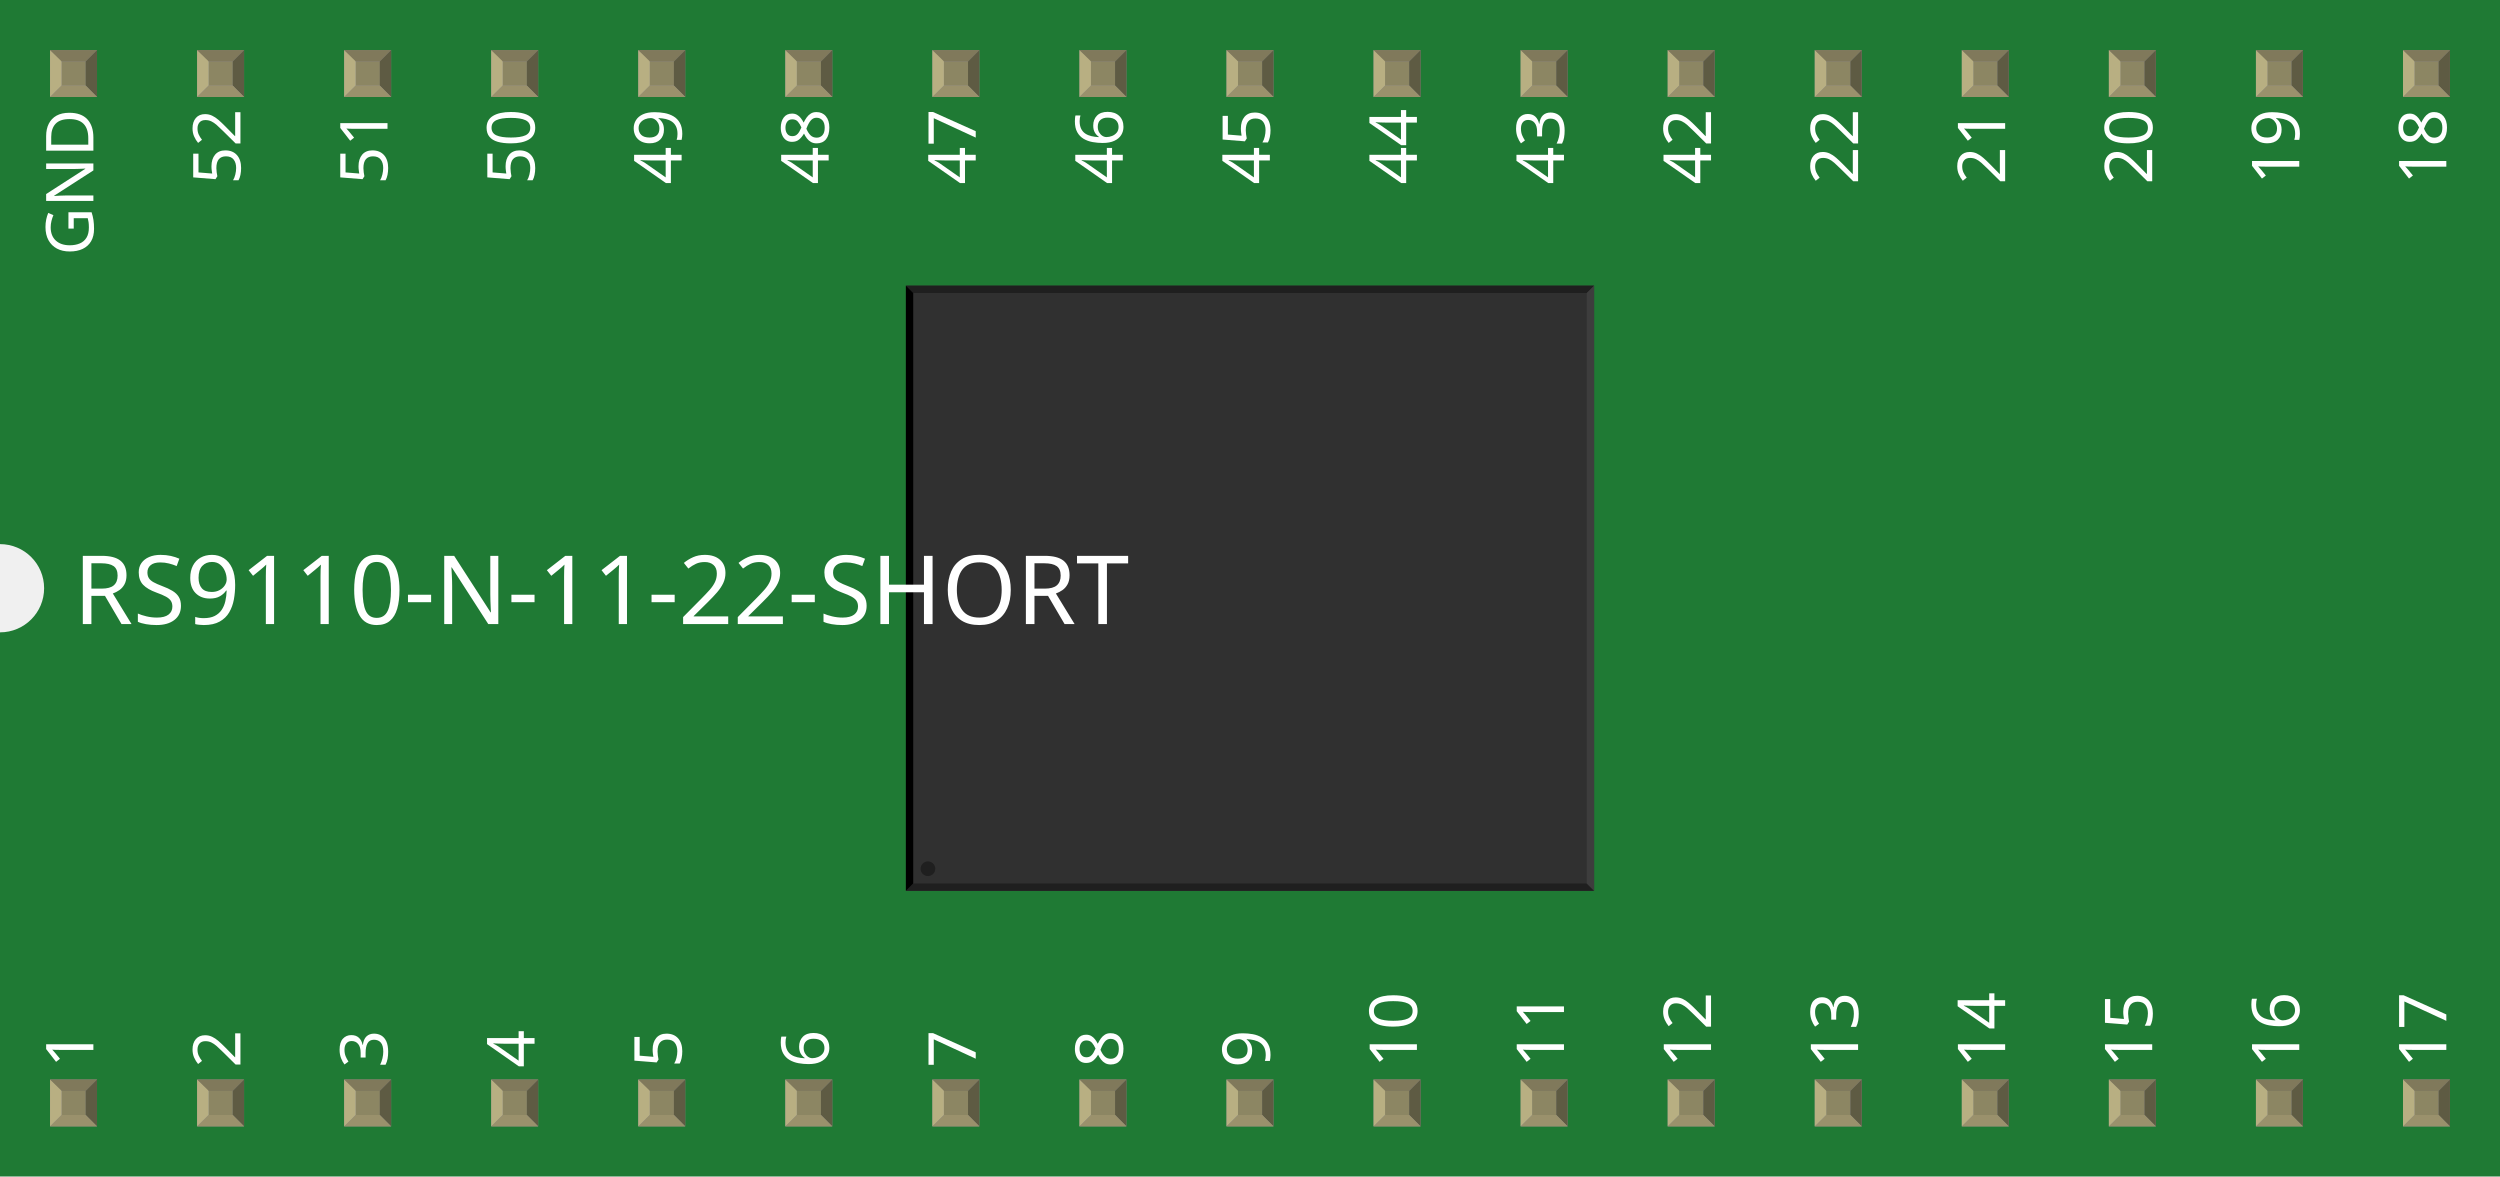
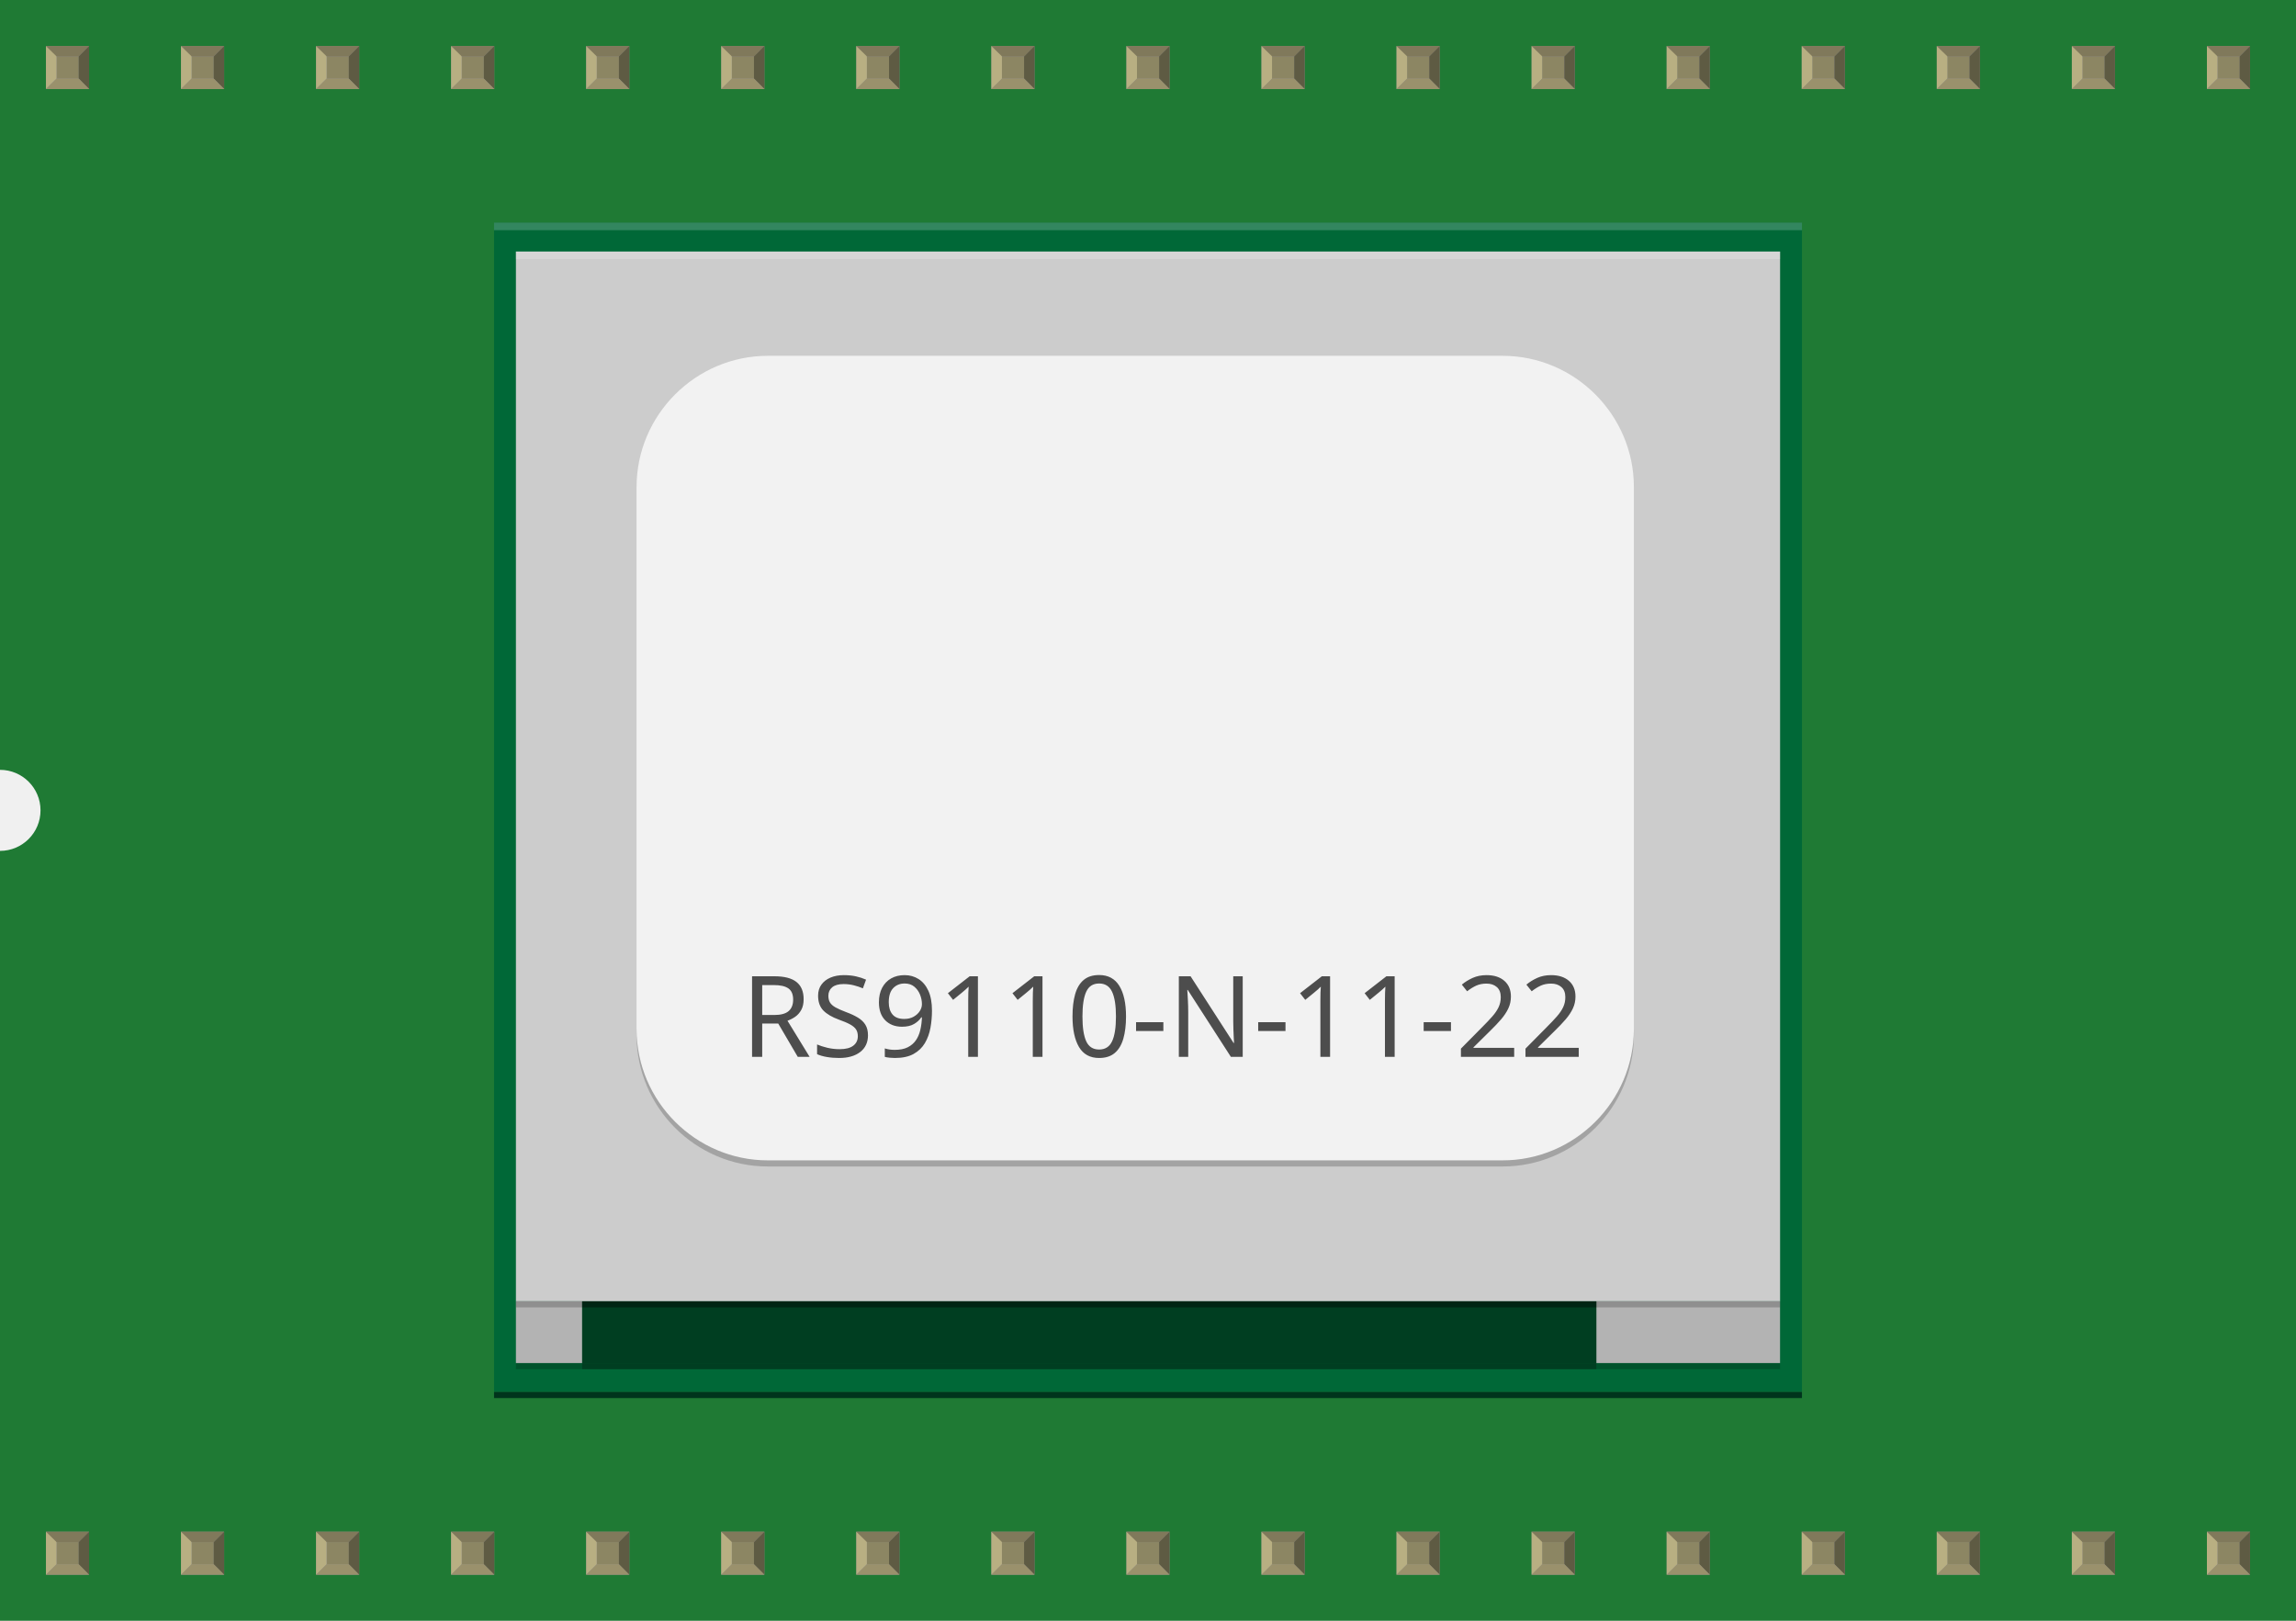
- <svg xmlns="http://www.w3.org/2000/svg" width="1.7in" x="0in" version="1.2" y="0in" height="0.8in" viewBox="0 0 1700 800" baseProfile="tiny">
+ <svg xmlns="http://www.w3.org/2000/svg" width="1.7in" x="0in" version="1.2" y="0in" height="1.2in" viewBox="0 0 1700 1200" baseProfile="tiny">
  <g id="breadboard">
    <g id="icon">
-       <path fill="#1F7A34" stroke="none" stroke-width="0" d="M0,0L0,370A30,30 0 0 1 0,430L0,800L1700,800L1700,0L0,0z" />
-       <g transform="translate(382,-11.5)">
-         <g transform="matrix(0.5, 0, 0, 0.5, 234, 205.75)">
-           <rect width="47.244" x="873.512" y="149.449" fill="#8c8c8c" connectorname="20" height="47.244" stroke="none" stroke-linecap="round" stroke-width="0" />
-           <rect width="47.244" x="873.512" y="216.378" fill="#8c8c8c" connectorname="19" height="47.244" stroke="none" stroke-linecap="round" stroke-width="0" />
-           <rect width="47.244" x="873.512" y="283.307" fill="#8c8c8c" connectorname="18" height="47.244" stroke="none" stroke-linecap="round" stroke-width="0" />
-           <rect width="47.244" x="873.512" y="350.236" fill="#8c8c8c" connectorname="17" height="47.244" stroke="none" stroke-linecap="round" stroke-width="0" />
-           <rect width="47.244" x="873.512" y="417.165" fill="#8c8c8c" connectorname="16" height="47.244" stroke="none" stroke-linecap="round" stroke-width="0" />
-           <rect width="47.244" x="873.512" y="484.094" fill="#8c8c8c" connectorname="15" height="47.244" stroke="none" stroke-linecap="round" stroke-width="0" />
-           <rect width="47.244" x="873.512" y="551.024" fill="#8c8c8c" connectorname="14" height="47.244" stroke="none" stroke-linecap="round" stroke-width="0" />
-           <rect width="47.244" x="873.512" y="617.953" fill="#8c8c8c" connectorname="13" height="47.244" stroke="none" stroke-linecap="round" stroke-width="0" />
-           <rect width="47.244" x="873.512" y="684.882" fill="#8c8c8c" connectorname="12" height="47.244" stroke="none" stroke-linecap="round" stroke-width="0" />
-           <rect width="47.244" x="15.244" y="684.882" fill="#8c8c8c" connectorname="52" height="47.244" stroke="none" stroke-linecap="round" stroke-width="0" />
-           <rect width="47.244" x="15.244" y="617.953" fill="#8c8c8c" connectorname="51" height="47.244" stroke="none" stroke-linecap="round" stroke-width="0" />
-           <rect width="47.244" x="15.244" y="551.024" fill="#8c8c8c" connectorname="50" height="47.244" stroke="none" stroke-linecap="round" stroke-width="0" />
-           <rect width="47.244" x="15.244" y="484.094" fill="#8c8c8c" connectorname="49" height="47.244" stroke="none" stroke-linecap="round" stroke-width="0" />
-           <rect width="47.244" x="15.244" y="417.165" fill="#8c8c8c" connectorname="48" height="47.244" stroke="none" stroke-linecap="round" stroke-width="0" />
-           <rect width="47.244" x="15.244" y="350.236" fill="#8c8c8c" connectorname="47" height="47.244" stroke="none" stroke-linecap="round" stroke-width="0" />
-           <rect width="47.244" x="15.244" y="283.307" fill="#8c8c8c" connectorname="46" height="47.244" stroke="none" stroke-linecap="round" stroke-width="0" />
-           <rect width="47.244" x="15.244" y="216.378" fill="#8c8c8c" connectorname="45" height="47.244" stroke="none" stroke-linecap="round" stroke-width="0" />
-           <rect width="47.244" x="15.244" y="149.449" fill="#8c8c8c" connectorname="44" height="47.244" stroke="none" stroke-linecap="round" stroke-width="0" />
-           <rect width="47.244" x="15.244" y="82.52" fill="#8c8c8c" connectorname="43" height="47.244" stroke="none" stroke-linecap="round" stroke-width="0" />
-           <rect width="47.244" x="15.244" y="15.591" fill="#8c8c8c" connectorname="42" height="47.244" stroke="none" stroke-linecap="round" stroke-width="0" />
-           <rect width="47.244" x="873.512" y="15.591" fill="#8c8c8c" connectorname="22" height="47.244" stroke="none" stroke-linecap="round" stroke-width="0" />
-           <rect width="47.244" x="873.512" y="82.52" fill="#8c8c8c" connectorname="21" height="47.244" stroke="none" stroke-linecap="round" stroke-width="0" />
-           <rect width="47.244" x="444.378" y="763.622" fill="#8c8c8c" connectorname="6" height="47.244" stroke="none" stroke-linecap="round" stroke-width="0" />
-           <rect width="47.244" x="514.457" y="763.622" fill="#8c8c8c" connectorname="7" height="47.244" stroke="none" stroke-linecap="round" stroke-width="0" />
-           <rect width="47.244" x="584.535" y="763.622" fill="#8c8c8c" connectorname="8" height="47.244" stroke="none" stroke-linecap="round" stroke-width="0" />
-           <rect width="47.244" x="654.614" y="763.622" fill="#8c8c8c" connectorname="9" height="47.244" stroke="none" stroke-linecap="round" stroke-width="0" />
-           <rect width="47.244" x="724.693" y="763.622" fill="#8c8c8c" connectorname="10" height="47.244" stroke="none" stroke-linecap="round" stroke-width="0" />
-           <rect width="47.244" x="794.772" y="763.622" fill="#8c8c8c" connectorname="11" height="47.244" stroke="none" stroke-linecap="round" stroke-width="0" />
-           <rect width="47.244" x="93.984" y="763.622" fill="#8c8c8c" connectorname="1" height="47.244" stroke="none" stroke-linecap="round" stroke-width="0" />
-           <rect width="47.244" x="164.063" y="763.622" fill="#8c8c8c" connectorname="2" height="47.244" stroke="none" stroke-linecap="round" stroke-width="0" />
-           <rect width="47.244" x="234.142" y="763.622" fill="#8c8c8c" connectorname="3" height="47.244" stroke="none" stroke-linecap="round" stroke-width="0" />
-           <rect width="47.244" x="304.22" y="763.622" fill="#8c8c8c" connectorname="4" height="47.244" stroke="none" stroke-linecap="round" stroke-width="0" />
-           <rect width="47.244" x="374.299" y="763.622" fill="#8c8c8c" connectorname="5" height="47.244" stroke="none" stroke-linecap="round" stroke-width="0" />
-           <rect width="106.299" x="521.15" y="285.276" fill="#8c8c8c" connectorname="GND" height="106.299" stroke="none" stroke-linecap="round" stroke-width="0" />
-           <rect width="936" x="0" y="0" fill="#303030" height="823" stroke="none" stroke-width="0" />
-           <polygon fill="#1f1f1f" points="0,0 936,0 926,10 10,10" />
-           <polygon fill="#1f1f1f" points="0,823 936,823 926,813 10,813" />
-           <polygon fill="#000000" points="0,0 0,823 10,813 10,10" />
-           <polygon fill="#3d3d3d" points="936,0 936,823 926,813 926,10" />
-           <circle fill="#1f1f1f" cx="30" cy="793" stroke="none" r="10" stroke-width="0" />
+       <path fill="#1F7A34" stroke="none" stroke-width="0" d="M0,0L0,570A30,30 0 0 1 0,630L0,1200L1700,1200L1700,0L0,0z" />
+       <g transform="translate(365.798,164.861)">
+         <g>
+           <rect width="968.403" x="0" fill="#006837" height="865.75" />
+           <rect width="936.014" x="16.194" y="21.375" fill="#CCCCCC" height="777.236" />
+           <rect width="968.403" x="0" opacity="0.2" fill="#FFFFFF" height="5.569" />
+           <rect width="936.014" x="16.194" opacity="0.2" y="21.375" fill="#FFFFFF" height="5.569" />
+           <rect width="49.028" x="16.194" y="798.611" fill="#B3B3B3" height="45.764" />
+           <rect width="136.014" x="816.167" y="798.611" fill="#B3B3B3" height="45.764" />
+           <rect width="750.958" x="65.222" opacity="0.4" y="798.611" height="45.764" />
+           <path fill="#F2F2F2" d="M843.958,597.069c0,53.472,-43.75,97.222,-97.222,97.222L202.75,694.292c-53.472,0,-97.222,-43.75,-97.222,-97.222L105.528,195.806c0,-53.472,43.75,-97.222,97.222,-97.222l543.986,0c53.472,0,97.222,43.75,97.222,97.222L843.958,597.069z" />
+           <text fill="#4D4D4D" font-family="'DroidSans'" transform="matrix(1, 0, 0, 1, 182.932, 617.649)" font-size="83.574">RS9110-N-11-22</text>
        </g>
+         <line fill="#B3B3B3" y1="798.611" x1="16.194" y2="798.611" x2="65.222" />
+         <line fill="#B3B3B3" y1="798.611" x1="816.167" y2="798.611" x2="952.181" />
+         <line opacity="0.4" y1="798.611" x1="65.222" y2="798.611" x2="816.167" />
+         <path fill="#B3B3B3" d="M816.167,798.611l136.014,0L816.167,798.611z" />
+         <path opacity="0.4" d="M65.222,798.611l750.958,0L65.222,798.611z" />
+         <path opacity="0.2" d="M105.528,601.597c0,53.472,43.75,97.222,97.222,97.222l543.986,0c53.472,0,97.222,-43.75,97.222,-97.222l0,-4.528c0,53.472,-43.75,97.222,-97.222,97.222L202.75,694.292c-53.472,0,-97.222,-43.75,-97.222,-97.222L105.528,601.597z" />
+         <g>
+           <rect width="49.028" x="16.194" opacity="0.2" y="798.611" height="4.528" />
+           <rect width="136.014" x="816.167" opacity="0.2" y="798.611" height="4.528" />
+           <rect width="750.958" x="65.222" opacity="0.4" y="798.611" height="4.528" />
+         </g>
+         <g>
+           <rect width="49.028" x="16.194" opacity="0.2" y="844.375" height="4.528" />
+           <rect width="136.014" x="816.167" opacity="0.2" y="844.375" height="4.528" />
+           <rect width="750.958" x="65.222" opacity="0.4" y="844.375" height="4.528" />
+         </g>
+         <rect width="968.403" x="0" y="865.75" fill="#00341C" height="4.528" />
      </g>
-       <text x="50" y="424.375" font-family="OCRA" fill="white" text-anchor="start" stroke="none" id="label" stroke-width="0" font-size="65">RS9110-N-11-22-SHORT</text>
-       <g transform="translate(63.5,726.05)">
-         <g transform="rotate(-90)">
-           <text x="0" y="0" font-family="OCRA" fill="white" text-anchor="start" stroke="none" stroke-width="0" font-size="45">1</text>
-         </g>
-       </g>
-       <g transform="translate(63.5,73.95)">
-         <g transform="rotate(-90)">
-           <text x="0" y="0" font-family="OCRA" fill="white" text-anchor="end" stroke="none" stroke-width="0" font-size="45">GND</text>
-         </g>
-       </g>
-       <g transform="translate(163.5,726.05)">
-         <g transform="rotate(-90)">
-           <text x="0" y="0" font-family="OCRA" fill="white" text-anchor="start" stroke="none" stroke-width="0" font-size="45">2</text>
-         </g>
-       </g>
-       <g transform="translate(163.5,73.95)">
-         <g transform="rotate(-90)">
-           <text x="0" y="0" font-family="OCRA" fill="white" text-anchor="end" stroke="none" stroke-width="0" font-size="45">52</text>
-         </g>
-       </g>
-       <g transform="translate(263.5,726.05)">
-         <g transform="rotate(-90)">
-           <text x="0" y="0" font-family="OCRA" fill="white" text-anchor="start" stroke="none" stroke-width="0" font-size="45">3</text>
-         </g>
-       </g>
-       <g transform="translate(263.5,73.95)">
-         <g transform="rotate(-90)">
-           <text x="0" y="0" font-family="OCRA" fill="white" text-anchor="end" stroke="none" stroke-width="0" font-size="45">51</text>
-         </g>
-       </g>
-       <g transform="translate(363.5,726.05)">
-         <g transform="rotate(-90)">
-           <text x="0" y="0" font-family="OCRA" fill="white" text-anchor="start" stroke="none" stroke-width="0" font-size="45">4</text>
-         </g>
-       </g>
-       <g transform="translate(363.5,73.95)">
-         <g transform="rotate(-90)">
-           <text x="0" y="0" font-family="OCRA" fill="white" text-anchor="end" stroke="none" stroke-width="0" font-size="45">50</text>
-         </g>
-       </g>
-       <g transform="translate(463.5,726.05)">
-         <g transform="rotate(-90)">
-           <text x="0" y="0" font-family="OCRA" fill="white" text-anchor="start" stroke="none" stroke-width="0" font-size="45">5</text>
-         </g>
-       </g>
-       <g transform="translate(463.5,73.95)">
-         <g transform="rotate(-90)">
-           <text x="0" y="0" font-family="OCRA" fill="white" text-anchor="end" stroke="none" stroke-width="0" font-size="45">49</text>
-         </g>
-       </g>
-       <g transform="translate(563.5,726.05)">
-         <g transform="rotate(-90)">
-           <text x="0" y="0" font-family="OCRA" fill="white" text-anchor="start" stroke="none" stroke-width="0" font-size="45">6</text>
-         </g>
-       </g>
-       <g transform="translate(563.5,73.95)">
-         <g transform="rotate(-90)">
-           <text x="0" y="0" font-family="OCRA" fill="white" text-anchor="end" stroke="none" stroke-width="0" font-size="45">48</text>
-         </g>
-       </g>
-       <g transform="translate(663.5,726.05)">
-         <g transform="rotate(-90)">
-           <text x="0" y="0" font-family="OCRA" fill="white" text-anchor="start" stroke="none" stroke-width="0" font-size="45">7</text>
-         </g>
-       </g>
-       <g transform="translate(663.5,73.95)">
-         <g transform="rotate(-90)">
-           <text x="0" y="0" font-family="OCRA" fill="white" text-anchor="end" stroke="none" stroke-width="0" font-size="45">47</text>
-         </g>
-       </g>
-       <g transform="translate(763.5,726.05)">
-         <g transform="rotate(-90)">
-           <text x="0" y="0" font-family="OCRA" fill="white" text-anchor="start" stroke="none" stroke-width="0" font-size="45">8</text>
-         </g>
-       </g>
-       <g transform="translate(763.5,73.95)">
-         <g transform="rotate(-90)">
-           <text x="0" y="0" font-family="OCRA" fill="white" text-anchor="end" stroke="none" stroke-width="0" font-size="45">46</text>
-         </g>
-       </g>
-       <g transform="translate(863.5,726.05)">
-         <g transform="rotate(-90)">
-           <text x="0" y="0" font-family="OCRA" fill="white" text-anchor="start" stroke="none" stroke-width="0" font-size="45">9</text>
-         </g>
-       </g>
-       <g transform="translate(863.5,73.95)">
-         <g transform="rotate(-90)">
-           <text x="0" y="0" font-family="OCRA" fill="white" text-anchor="end" stroke="none" stroke-width="0" font-size="45">45</text>
-         </g>
-       </g>
-       <g transform="translate(963.5,726.05)">
-         <g transform="rotate(-90)">
-           <text x="0" y="0" font-family="OCRA" fill="white" text-anchor="start" stroke="none" stroke-width="0" font-size="45">10</text>
-         </g>
-       </g>
-       <g transform="translate(963.5,73.95)">
-         <g transform="rotate(-90)">
-           <text x="0" y="0" font-family="OCRA" fill="white" text-anchor="end" stroke="none" stroke-width="0" font-size="45">44</text>
-         </g>
-       </g>
-       <g transform="translate(1063.5,726.05)">
-         <g transform="rotate(-90)">
-           <text x="0" y="0" font-family="OCRA" fill="white" text-anchor="start" stroke="none" stroke-width="0" font-size="45">11</text>
-         </g>
-       </g>
-       <g transform="translate(1063.5,73.95)">
-         <g transform="rotate(-90)">
-           <text x="0" y="0" font-family="OCRA" fill="white" text-anchor="end" stroke="none" stroke-width="0" font-size="45">43</text>
-         </g>
-       </g>
-       <g transform="translate(1163.5,726.05)">
-         <g transform="rotate(-90)">
-           <text x="0" y="0" font-family="OCRA" fill="white" text-anchor="start" stroke="none" stroke-width="0" font-size="45">12</text>
-         </g>
-       </g>
-       <g transform="translate(1163.5,73.95)">
-         <g transform="rotate(-90)">
-           <text x="0" y="0" font-family="OCRA" fill="white" text-anchor="end" stroke="none" stroke-width="0" font-size="45">42</text>
-         </g>
-       </g>
-       <g transform="translate(1263.5,726.05)">
-         <g transform="rotate(-90)">
-           <text x="0" y="0" font-family="OCRA" fill="white" text-anchor="start" stroke="none" stroke-width="0" font-size="45">13</text>
-         </g>
-       </g>
-       <g transform="translate(1263.5,73.95)">
-         <g transform="rotate(-90)">
-           <text x="0" y="0" font-family="OCRA" fill="white" text-anchor="end" stroke="none" stroke-width="0" font-size="45">22</text>
-         </g>
-       </g>
-       <g transform="translate(1363.5,726.05)">
-         <g transform="rotate(-90)">
-           <text x="0" y="0" font-family="OCRA" fill="white" text-anchor="start" stroke="none" stroke-width="0" font-size="45">14</text>
-         </g>
-       </g>
-       <g transform="translate(1363.5,73.95)">
-         <g transform="rotate(-90)">
-           <text x="0" y="0" font-family="OCRA" fill="white" text-anchor="end" stroke="none" stroke-width="0" font-size="45">21</text>
-         </g>
-       </g>
-       <g transform="translate(1463.5,726.05)">
-         <g transform="rotate(-90)">
-           <text x="0" y="0" font-family="OCRA" fill="white" text-anchor="start" stroke="none" stroke-width="0" font-size="45">15</text>
-         </g>
-       </g>
-       <g transform="translate(1463.5,73.95)">
-         <g transform="rotate(-90)">
-           <text x="0" y="0" font-family="OCRA" fill="white" text-anchor="end" stroke="none" stroke-width="0" font-size="45">20</text>
-         </g>
-       </g>
-       <g transform="translate(1563.5,726.05)">
-         <g transform="rotate(-90)">
-           <text x="0" y="0" font-family="OCRA" fill="white" text-anchor="start" stroke="none" stroke-width="0" font-size="45">16</text>
-         </g>
-       </g>
-       <g transform="translate(1563.5,73.95)">
-         <g transform="rotate(-90)">
-           <text x="0" y="0" font-family="OCRA" fill="white" text-anchor="end" stroke="none" stroke-width="0" font-size="45">19</text>
-         </g>
-       </g>
-       <g transform="translate(1663.5,726.05)">
-         <g transform="rotate(-90)">
-           <text x="0" y="0" font-family="OCRA" fill="white" text-anchor="start" stroke="none" stroke-width="0" font-size="45">17</text>
-         </g>
-       </g>
-       <g transform="translate(1663.5,73.95)">
-         <g transform="rotate(-90)">
-           <text x="0" y="0" font-family="OCRA" fill="white" text-anchor="end" stroke="none" stroke-width="0" font-size="45">18</text>
-         </g>
-       </g>
-     </g>
-     <g transform="translate(34.035,734.05)">
+     </g>
+     <g transform="translate(34.035,1134.05)">
      <rect width="31.93" x="0" y="0" fill="#8D8C8C" height="31.9" id="connector0pin" />
      <rect width="16.444" x="7.792" y="7.735" fill="#8C8663" height="16.415" />
      <polygon fill="#B8AF82" points="0,31.9,7.792,24.137,7.792,6.972,0,0" />
      <polygon fill="#80795B" points="24.208,7.763,7.903,7.763,0,0,31.93,0" />
      <polygon fill="#5E5B43" points="24.208,24.137,24.208,7.763,31.93,0,31.93,31.9" />
      <polygon fill="#9A916C" points="0,31.9,7.875,24.137,24.208,24.137,31.93,31.9" />
    </g>
    <g transform="translate(34.035,34.05)">
      <rect width="31.93" x="0" y="0" fill="#8D8C8C" height="31.9" id="connector33pin" />
      <rect width="16.444" x="7.792" y="7.735" fill="#8C8663" height="16.415" />
      <polygon fill="#B8AF82" points="0,31.9,7.792,24.137,7.792,6.972,0,0" />
      <polygon fill="#80795B" points="24.208,7.763,7.903,7.763,0,0,31.93,0" />
      <polygon fill="#5E5B43" points="24.208,24.137,24.208,7.763,31.93,0,31.93,31.9" />
      <polygon fill="#9A916C" points="0,31.9,7.875,24.137,24.208,24.137,31.93,31.9" />
    </g>
-     <g transform="translate(134.035,734.05)">
+     <g transform="translate(134.035,1134.05)">
      <rect width="31.93" x="0" y="0" fill="#8D8C8C" height="31.9" id="connector1pin" />
      <rect width="16.444" x="7.792" y="7.735" fill="#8C8663" height="16.415" />
      <polygon fill="#B8AF82" points="0,31.9,7.792,24.137,7.792,6.972,0,0" />
      <polygon fill="#80795B" points="24.208,7.763,7.903,7.763,0,0,31.93,0" />
      <polygon fill="#5E5B43" points="24.208,24.137,24.208,7.763,31.93,0,31.93,31.9" />
      <polygon fill="#9A916C" points="0,31.9,7.875,24.137,24.208,24.137,31.93,31.9" />
    </g>
    <g transform="translate(134.035,34.05)">
      <rect width="31.93" x="0" y="0" fill="#8D8C8C" height="31.9" id="connector32pin" />
      <rect width="16.444" x="7.792" y="7.735" fill="#8C8663" height="16.415" />
      <polygon fill="#B8AF82" points="0,31.9,7.792,24.137,7.792,6.972,0,0" />
      <polygon fill="#80795B" points="24.208,7.763,7.903,7.763,0,0,31.93,0" />
      <polygon fill="#5E5B43" points="24.208,24.137,24.208,7.763,31.93,0,31.93,31.9" />
      <polygon fill="#9A916C" points="0,31.9,7.875,24.137,24.208,24.137,31.93,31.9" />
    </g>
-     <g transform="translate(234.035,734.05)">
+     <g transform="translate(234.035,1134.05)">
      <rect width="31.93" x="0" y="0" fill="#8D8C8C" height="31.9" id="connector2pin" />
      <rect width="16.444" x="7.792" y="7.735" fill="#8C8663" height="16.415" />
      <polygon fill="#B8AF82" points="0,31.9,7.792,24.137,7.792,6.972,0,0" />
      <polygon fill="#80795B" points="24.208,7.763,7.903,7.763,0,0,31.93,0" />
      <polygon fill="#5E5B43" points="24.208,24.137,24.208,7.763,31.93,0,31.93,31.9" />
      <polygon fill="#9A916C" points="0,31.9,7.875,24.137,24.208,24.137,31.93,31.9" />
    </g>
    <g transform="translate(234.035,34.05)">
      <rect width="31.93" x="0" y="0" fill="#8D8C8C" height="31.9" id="connector31pin" />
      <rect width="16.444" x="7.792" y="7.735" fill="#8C8663" height="16.415" />
      <polygon fill="#B8AF82" points="0,31.9,7.792,24.137,7.792,6.972,0,0" />
      <polygon fill="#80795B" points="24.208,7.763,7.903,7.763,0,0,31.93,0" />
      <polygon fill="#5E5B43" points="24.208,24.137,24.208,7.763,31.93,0,31.93,31.9" />
      <polygon fill="#9A916C" points="0,31.9,7.875,24.137,24.208,24.137,31.93,31.9" />
    </g>
-     <g transform="translate(334.035,734.05)">
+     <g transform="translate(334.035,1134.05)">
      <rect width="31.93" x="0" y="0" fill="#8D8C8C" height="31.9" id="connector3pin" />
      <rect width="16.444" x="7.792" y="7.735" fill="#8C8663" height="16.415" />
      <polygon fill="#B8AF82" points="0,31.9,7.792,24.137,7.792,6.972,0,0" />
      <polygon fill="#80795B" points="24.208,7.763,7.903,7.763,0,0,31.93,0" />
      <polygon fill="#5E5B43" points="24.208,24.137,24.208,7.763,31.93,0,31.93,31.9" />
      <polygon fill="#9A916C" points="0,31.9,7.875,24.137,24.208,24.137,31.93,31.9" />
    </g>
    <g transform="translate(334.035,34.05)">
      <rect width="31.93" x="0" y="0" fill="#8D8C8C" height="31.9" id="connector30pin" />
      <rect width="16.444" x="7.792" y="7.735" fill="#8C8663" height="16.415" />
      <polygon fill="#B8AF82" points="0,31.9,7.792,24.137,7.792,6.972,0,0" />
      <polygon fill="#80795B" points="24.208,7.763,7.903,7.763,0,0,31.93,0" />
      <polygon fill="#5E5B43" points="24.208,24.137,24.208,7.763,31.93,0,31.93,31.9" />
      <polygon fill="#9A916C" points="0,31.9,7.875,24.137,24.208,24.137,31.93,31.9" />
    </g>
-     <g transform="translate(434.035,734.05)">
+     <g transform="translate(434.035,1134.05)">
      <rect width="31.93" x="0" y="0" fill="#8D8C8C" height="31.9" id="connector4pin" />
      <rect width="16.444" x="7.792" y="7.735" fill="#8C8663" height="16.415" />
      <polygon fill="#B8AF82" points="0,31.9,7.792,24.137,7.792,6.972,0,0" />
      <polygon fill="#80795B" points="24.208,7.763,7.903,7.763,0,0,31.93,0" />
      <polygon fill="#5E5B43" points="24.208,24.137,24.208,7.763,31.93,0,31.93,31.9" />
      <polygon fill="#9A916C" points="0,31.9,7.875,24.137,24.208,24.137,31.93,31.9" />
    </g>
    <g transform="translate(434.035,34.05)">
      <rect width="31.93" x="0" y="0" fill="#8D8C8C" height="31.9" id="connector29pin" />
      <rect width="16.444" x="7.792" y="7.735" fill="#8C8663" height="16.415" />
      <polygon fill="#B8AF82" points="0,31.9,7.792,24.137,7.792,6.972,0,0" />
      <polygon fill="#80795B" points="24.208,7.763,7.903,7.763,0,0,31.93,0" />
      <polygon fill="#5E5B43" points="24.208,24.137,24.208,7.763,31.93,0,31.93,31.9" />
      <polygon fill="#9A916C" points="0,31.9,7.875,24.137,24.208,24.137,31.93,31.9" />
    </g>
-     <g transform="translate(534.035,734.05)">
+     <g transform="translate(534.035,1134.05)">
      <rect width="31.93" x="0" y="0" fill="#8D8C8C" height="31.9" id="connector5pin" />
      <rect width="16.444" x="7.792" y="7.735" fill="#8C8663" height="16.415" />
      <polygon fill="#B8AF82" points="0,31.9,7.792,24.137,7.792,6.972,0,0" />
      <polygon fill="#80795B" points="24.208,7.763,7.903,7.763,0,0,31.93,0" />
      <polygon fill="#5E5B43" points="24.208,24.137,24.208,7.763,31.93,0,31.93,31.9" />
      <polygon fill="#9A916C" points="0,31.9,7.875,24.137,24.208,24.137,31.93,31.9" />
    </g>
    <g transform="translate(534.035,34.05)">
      <rect width="31.93" x="0" y="0" fill="#8D8C8C" height="31.9" id="connector28pin" />
      <rect width="16.444" x="7.792" y="7.735" fill="#8C8663" height="16.415" />
      <polygon fill="#B8AF82" points="0,31.9,7.792,24.137,7.792,6.972,0,0" />
      <polygon fill="#80795B" points="24.208,7.763,7.903,7.763,0,0,31.93,0" />
      <polygon fill="#5E5B43" points="24.208,24.137,24.208,7.763,31.93,0,31.93,31.9" />
      <polygon fill="#9A916C" points="0,31.9,7.875,24.137,24.208,24.137,31.93,31.9" />
    </g>
-     <g transform="translate(634.035,734.05)">
+     <g transform="translate(634.035,1134.05)">
      <rect width="31.93" x="0" y="0" fill="#8D8C8C" height="31.9" id="connector6pin" />
      <rect width="16.444" x="7.792" y="7.735" fill="#8C8663" height="16.415" />
      <polygon fill="#B8AF82" points="0,31.9,7.792,24.137,7.792,6.972,0,0" />
      <polygon fill="#80795B" points="24.208,7.763,7.903,7.763,0,0,31.93,0" />
      <polygon fill="#5E5B43" points="24.208,24.137,24.208,7.763,31.93,0,31.93,31.9" />
      <polygon fill="#9A916C" points="0,31.9,7.875,24.137,24.208,24.137,31.93,31.9" />
    </g>
    <g transform="translate(634.035,34.05)">
      <rect width="31.93" x="0" y="0" fill="#8D8C8C" height="31.9" id="connector27pin" />
      <rect width="16.444" x="7.792" y="7.735" fill="#8C8663" height="16.415" />
      <polygon fill="#B8AF82" points="0,31.9,7.792,24.137,7.792,6.972,0,0" />
      <polygon fill="#80795B" points="24.208,7.763,7.903,7.763,0,0,31.93,0" />
      <polygon fill="#5E5B43" points="24.208,24.137,24.208,7.763,31.93,0,31.93,31.9" />
      <polygon fill="#9A916C" points="0,31.9,7.875,24.137,24.208,24.137,31.93,31.9" />
    </g>
-     <g transform="translate(734.035,734.05)">
+     <g transform="translate(734.035,1134.05)">
      <rect width="31.93" x="0" y="0" fill="#8D8C8C" height="31.9" id="connector7pin" />
      <rect width="16.444" x="7.792" y="7.735" fill="#8C8663" height="16.415" />
      <polygon fill="#B8AF82" points="0,31.9,7.792,24.137,7.792,6.972,0,0" />
      <polygon fill="#80795B" points="24.208,7.763,7.903,7.763,0,0,31.93,0" />
      <polygon fill="#5E5B43" points="24.208,24.137,24.208,7.763,31.93,0,31.93,31.9" />
      <polygon fill="#9A916C" points="0,31.9,7.875,24.137,24.208,24.137,31.93,31.9" />
    </g>
    <g transform="translate(734.035,34.05)">
      <rect width="31.93" x="0" y="0" fill="#8D8C8C" height="31.9" id="connector26pin" />
      <rect width="16.444" x="7.792" y="7.735" fill="#8C8663" height="16.415" />
      <polygon fill="#B8AF82" points="0,31.9,7.792,24.137,7.792,6.972,0,0" />
      <polygon fill="#80795B" points="24.208,7.763,7.903,7.763,0,0,31.93,0" />
      <polygon fill="#5E5B43" points="24.208,24.137,24.208,7.763,31.93,0,31.93,31.9" />
      <polygon fill="#9A916C" points="0,31.9,7.875,24.137,24.208,24.137,31.93,31.9" />
    </g>
-     <g transform="translate(834.035,734.05)">
+     <g transform="translate(834.035,1134.05)">
      <rect width="31.93" x="0" y="0" fill="#8D8C8C" height="31.9" id="connector8pin" />
      <rect width="16.444" x="7.792" y="7.735" fill="#8C8663" height="16.415" />
      <polygon fill="#B8AF82" points="0,31.9,7.792,24.137,7.792,6.972,0,0" />
      <polygon fill="#80795B" points="24.208,7.763,7.903,7.763,0,0,31.93,0" />
      <polygon fill="#5E5B43" points="24.208,24.137,24.208,7.763,31.93,0,31.93,31.9" />
      <polygon fill="#9A916C" points="0,31.9,7.875,24.137,24.208,24.137,31.93,31.9" />
    </g>
    <g transform="translate(834.035,34.05)">
      <rect width="31.93" x="0" y="0" fill="#8D8C8C" height="31.9" id="connector25pin" />
      <rect width="16.444" x="7.792" y="7.735" fill="#8C8663" height="16.415" />
      <polygon fill="#B8AF82" points="0,31.9,7.792,24.137,7.792,6.972,0,0" />
      <polygon fill="#80795B" points="24.208,7.763,7.903,7.763,0,0,31.93,0" />
      <polygon fill="#5E5B43" points="24.208,24.137,24.208,7.763,31.93,0,31.93,31.9" />
      <polygon fill="#9A916C" points="0,31.9,7.875,24.137,24.208,24.137,31.93,31.9" />
    </g>
-     <g transform="translate(934.035,734.05)">
+     <g transform="translate(934.035,1134.05)">
      <rect width="31.93" x="0" y="0" fill="#8D8C8C" height="31.9" id="connector9pin" />
      <rect width="16.444" x="7.792" y="7.735" fill="#8C8663" height="16.415" />
      <polygon fill="#B8AF82" points="0,31.9,7.792,24.137,7.792,6.972,0,0" />
      <polygon fill="#80795B" points="24.208,7.763,7.903,7.763,0,0,31.93,0" />
      <polygon fill="#5E5B43" points="24.208,24.137,24.208,7.763,31.93,0,31.93,31.9" />
      <polygon fill="#9A916C" points="0,31.9,7.875,24.137,24.208,24.137,31.93,31.9" />
    </g>
    <g transform="translate(934.035,34.05)">
      <rect width="31.93" x="0" y="0" fill="#8D8C8C" height="31.9" id="connector24pin" />
      <rect width="16.444" x="7.792" y="7.735" fill="#8C8663" height="16.415" />
      <polygon fill="#B8AF82" points="0,31.9,7.792,24.137,7.792,6.972,0,0" />
      <polygon fill="#80795B" points="24.208,7.763,7.903,7.763,0,0,31.93,0" />
      <polygon fill="#5E5B43" points="24.208,24.137,24.208,7.763,31.93,0,31.93,31.9" />
      <polygon fill="#9A916C" points="0,31.9,7.875,24.137,24.208,24.137,31.93,31.9" />
    </g>
-     <g transform="translate(1034.04,734.05)">
+     <g transform="translate(1034.04,1134.05)">
      <rect width="31.93" x="0" y="0" fill="#8D8C8C" height="31.9" id="connector10pin" />
      <rect width="16.444" x="7.792" y="7.735" fill="#8C8663" height="16.415" />
      <polygon fill="#B8AF82" points="0,31.9,7.792,24.137,7.792,6.972,0,0" />
      <polygon fill="#80795B" points="24.208,7.763,7.903,7.763,0,0,31.93,0" />
      <polygon fill="#5E5B43" points="24.208,24.137,24.208,7.763,31.93,0,31.93,31.9" />
      <polygon fill="#9A916C" points="0,31.9,7.875,24.137,24.208,24.137,31.93,31.9" />
    </g>
    <g transform="translate(1034.04,34.05)">
      <rect width="31.93" x="0" y="0" fill="#8D8C8C" height="31.9" id="connector23pin" />
      <rect width="16.444" x="7.792" y="7.735" fill="#8C8663" height="16.415" />
      <polygon fill="#B8AF82" points="0,31.9,7.792,24.137,7.792,6.972,0,0" />
      <polygon fill="#80795B" points="24.208,7.763,7.903,7.763,0,0,31.93,0" />
      <polygon fill="#5E5B43" points="24.208,24.137,24.208,7.763,31.93,0,31.93,31.9" />
      <polygon fill="#9A916C" points="0,31.9,7.875,24.137,24.208,24.137,31.93,31.9" />
    </g>
-     <g transform="translate(1134.04,734.05)">
+     <g transform="translate(1134.04,1134.05)">
      <rect width="31.93" x="0" y="0" fill="#8D8C8C" height="31.9" id="connector11pin" />
      <rect width="16.444" x="7.792" y="7.735" fill="#8C8663" height="16.415" />
      <polygon fill="#B8AF82" points="0,31.9,7.792,24.137,7.792,6.972,0,0" />
      <polygon fill="#80795B" points="24.208,7.763,7.903,7.763,0,0,31.93,0" />
      <polygon fill="#5E5B43" points="24.208,24.137,24.208,7.763,31.93,0,31.93,31.9" />
      <polygon fill="#9A916C" points="0,31.9,7.875,24.137,24.208,24.137,31.93,31.9" />
    </g>
    <g transform="translate(1134.04,34.05)">
      <rect width="31.93" x="0" y="0" fill="#8D8C8C" height="31.9" id="connector22pin" />
      <rect width="16.444" x="7.792" y="7.735" fill="#8C8663" height="16.415" />
      <polygon fill="#B8AF82" points="0,31.9,7.792,24.137,7.792,6.972,0,0" />
      <polygon fill="#80795B" points="24.208,7.763,7.903,7.763,0,0,31.93,0" />
      <polygon fill="#5E5B43" points="24.208,24.137,24.208,7.763,31.93,0,31.93,31.9" />
      <polygon fill="#9A916C" points="0,31.9,7.875,24.137,24.208,24.137,31.93,31.9" />
    </g>
-     <g transform="translate(1234.04,734.05)">
+     <g transform="translate(1234.04,1134.05)">
      <rect width="31.93" x="0" y="0" fill="#8D8C8C" height="31.9" id="connector12pin" />
      <rect width="16.444" x="7.792" y="7.735" fill="#8C8663" height="16.415" />
      <polygon fill="#B8AF82" points="0,31.9,7.792,24.137,7.792,6.972,0,0" />
      <polygon fill="#80795B" points="24.208,7.763,7.903,7.763,0,0,31.93,0" />
      <polygon fill="#5E5B43" points="24.208,24.137,24.208,7.763,31.93,0,31.93,31.9" />
      <polygon fill="#9A916C" points="0,31.9,7.875,24.137,24.208,24.137,31.93,31.9" />
    </g>
    <g transform="translate(1234.04,34.05)">
      <rect width="31.93" x="0" y="0" fill="#8D8C8C" height="31.9" id="connector21pin" />
      <rect width="16.444" x="7.792" y="7.735" fill="#8C8663" height="16.415" />
      <polygon fill="#B8AF82" points="0,31.9,7.792,24.137,7.792,6.972,0,0" />
      <polygon fill="#80795B" points="24.208,7.763,7.903,7.763,0,0,31.93,0" />
      <polygon fill="#5E5B43" points="24.208,24.137,24.208,7.763,31.93,0,31.93,31.9" />
      <polygon fill="#9A916C" points="0,31.9,7.875,24.137,24.208,24.137,31.93,31.9" />
    </g>
-     <g transform="translate(1334.04,734.05)">
+     <g transform="translate(1334.04,1134.05)">
      <rect width="31.93" x="0" y="0" fill="#8D8C8C" height="31.9" id="connector13pin" />
      <rect width="16.444" x="7.792" y="7.735" fill="#8C8663" height="16.415" />
      <polygon fill="#B8AF82" points="0,31.9,7.792,24.137,7.792,6.972,0,0" />
      <polygon fill="#80795B" points="24.208,7.763,7.903,7.763,0,0,31.93,0" />
      <polygon fill="#5E5B43" points="24.208,24.137,24.208,7.763,31.93,0,31.93,31.9" />
      <polygon fill="#9A916C" points="0,31.9,7.875,24.137,24.208,24.137,31.93,31.9" />
    </g>
    <g transform="translate(1334.04,34.05)">
      <rect width="31.93" x="0" y="0" fill="#8D8C8C" height="31.9" id="connector20pin" />
      <rect width="16.444" x="7.792" y="7.735" fill="#8C8663" height="16.415" />
      <polygon fill="#B8AF82" points="0,31.9,7.792,24.137,7.792,6.972,0,0" />
      <polygon fill="#80795B" points="24.208,7.763,7.903,7.763,0,0,31.93,0" />
      <polygon fill="#5E5B43" points="24.208,24.137,24.208,7.763,31.93,0,31.93,31.9" />
      <polygon fill="#9A916C" points="0,31.9,7.875,24.137,24.208,24.137,31.93,31.9" />
    </g>
-     <g transform="translate(1434.04,734.05)">
+     <g transform="translate(1434.04,1134.05)">
      <rect width="31.93" x="0" y="0" fill="#8D8C8C" height="31.9" id="connector14pin" />
      <rect width="16.444" x="7.792" y="7.735" fill="#8C8663" height="16.415" />
      <polygon fill="#B8AF82" points="0,31.9,7.792,24.137,7.792,6.972,0,0" />
      <polygon fill="#80795B" points="24.208,7.763,7.903,7.763,0,0,31.93,0" />
      <polygon fill="#5E5B43" points="24.208,24.137,24.208,7.763,31.93,0,31.93,31.9" />
      <polygon fill="#9A916C" points="0,31.9,7.875,24.137,24.208,24.137,31.93,31.9" />
    </g>
    <g transform="translate(1434.04,34.05)">
      <rect width="31.93" x="0" y="0" fill="#8D8C8C" height="31.9" id="connector19pin" />
      <rect width="16.444" x="7.792" y="7.735" fill="#8C8663" height="16.415" />
      <polygon fill="#B8AF82" points="0,31.9,7.792,24.137,7.792,6.972,0,0" />
      <polygon fill="#80795B" points="24.208,7.763,7.903,7.763,0,0,31.93,0" />
      <polygon fill="#5E5B43" points="24.208,24.137,24.208,7.763,31.93,0,31.93,31.9" />
      <polygon fill="#9A916C" points="0,31.9,7.875,24.137,24.208,24.137,31.93,31.9" />
    </g>
-     <g transform="translate(1534.04,734.05)">
+     <g transform="translate(1534.04,1134.05)">
      <rect width="31.93" x="0" y="0" fill="#8D8C8C" height="31.9" id="connector15pin" />
      <rect width="16.444" x="7.792" y="7.735" fill="#8C8663" height="16.415" />
      <polygon fill="#B8AF82" points="0,31.9,7.792,24.137,7.792,6.972,0,0" />
      <polygon fill="#80795B" points="24.208,7.763,7.903,7.763,0,0,31.93,0" />
      <polygon fill="#5E5B43" points="24.208,24.137,24.208,7.763,31.93,0,31.93,31.9" />
      <polygon fill="#9A916C" points="0,31.9,7.875,24.137,24.208,24.137,31.93,31.9" />
    </g>
    <g transform="translate(1534.04,34.05)">
      <rect width="31.93" x="0" y="0" fill="#8D8C8C" height="31.9" id="connector18pin" />
      <rect width="16.444" x="7.792" y="7.735" fill="#8C8663" height="16.415" />
      <polygon fill="#B8AF82" points="0,31.9,7.792,24.137,7.792,6.972,0,0" />
      <polygon fill="#80795B" points="24.208,7.763,7.903,7.763,0,0,31.93,0" />
      <polygon fill="#5E5B43" points="24.208,24.137,24.208,7.763,31.93,0,31.93,31.9" />
      <polygon fill="#9A916C" points="0,31.9,7.875,24.137,24.208,24.137,31.93,31.9" />
    </g>
-     <g transform="translate(1634.04,734.05)">
+     <g transform="translate(1634.04,1134.05)">
      <rect width="31.93" x="0" y="0" fill="#8D8C8C" height="31.9" id="connector16pin" />
      <rect width="16.444" x="7.792" y="7.735" fill="#8C8663" height="16.415" />
      <polygon fill="#B8AF82" points="0,31.9,7.792,24.137,7.792,6.972,0,0" />
      <polygon fill="#80795B" points="24.208,7.763,7.903,7.763,0,0,31.93,0" />
      <polygon fill="#5E5B43" points="24.208,24.137,24.208,7.763,31.93,0,31.93,31.9" />
      <polygon fill="#9A916C" points="0,31.9,7.875,24.137,24.208,24.137,31.93,31.9" />
    </g>
    <g transform="translate(1634.04,34.05)">
      <rect width="31.93" x="0" y="0" fill="#8D8C8C" height="31.9" id="connector17pin" />
      <rect width="16.444" x="7.792" y="7.735" fill="#8C8663" height="16.415" />
      <polygon fill="#B8AF82" points="0,31.9,7.792,24.137,7.792,6.972,0,0" />
      <polygon fill="#80795B" points="24.208,7.763,7.903,7.763,0,0,31.93,0" />
      <polygon fill="#5E5B43" points="24.208,24.137,24.208,7.763,31.93,0,31.93,31.9" />
      <polygon fill="#9A916C" points="0,31.9,7.875,24.137,24.208,24.137,31.93,31.9" />
    </g>
  </g>
</svg>
